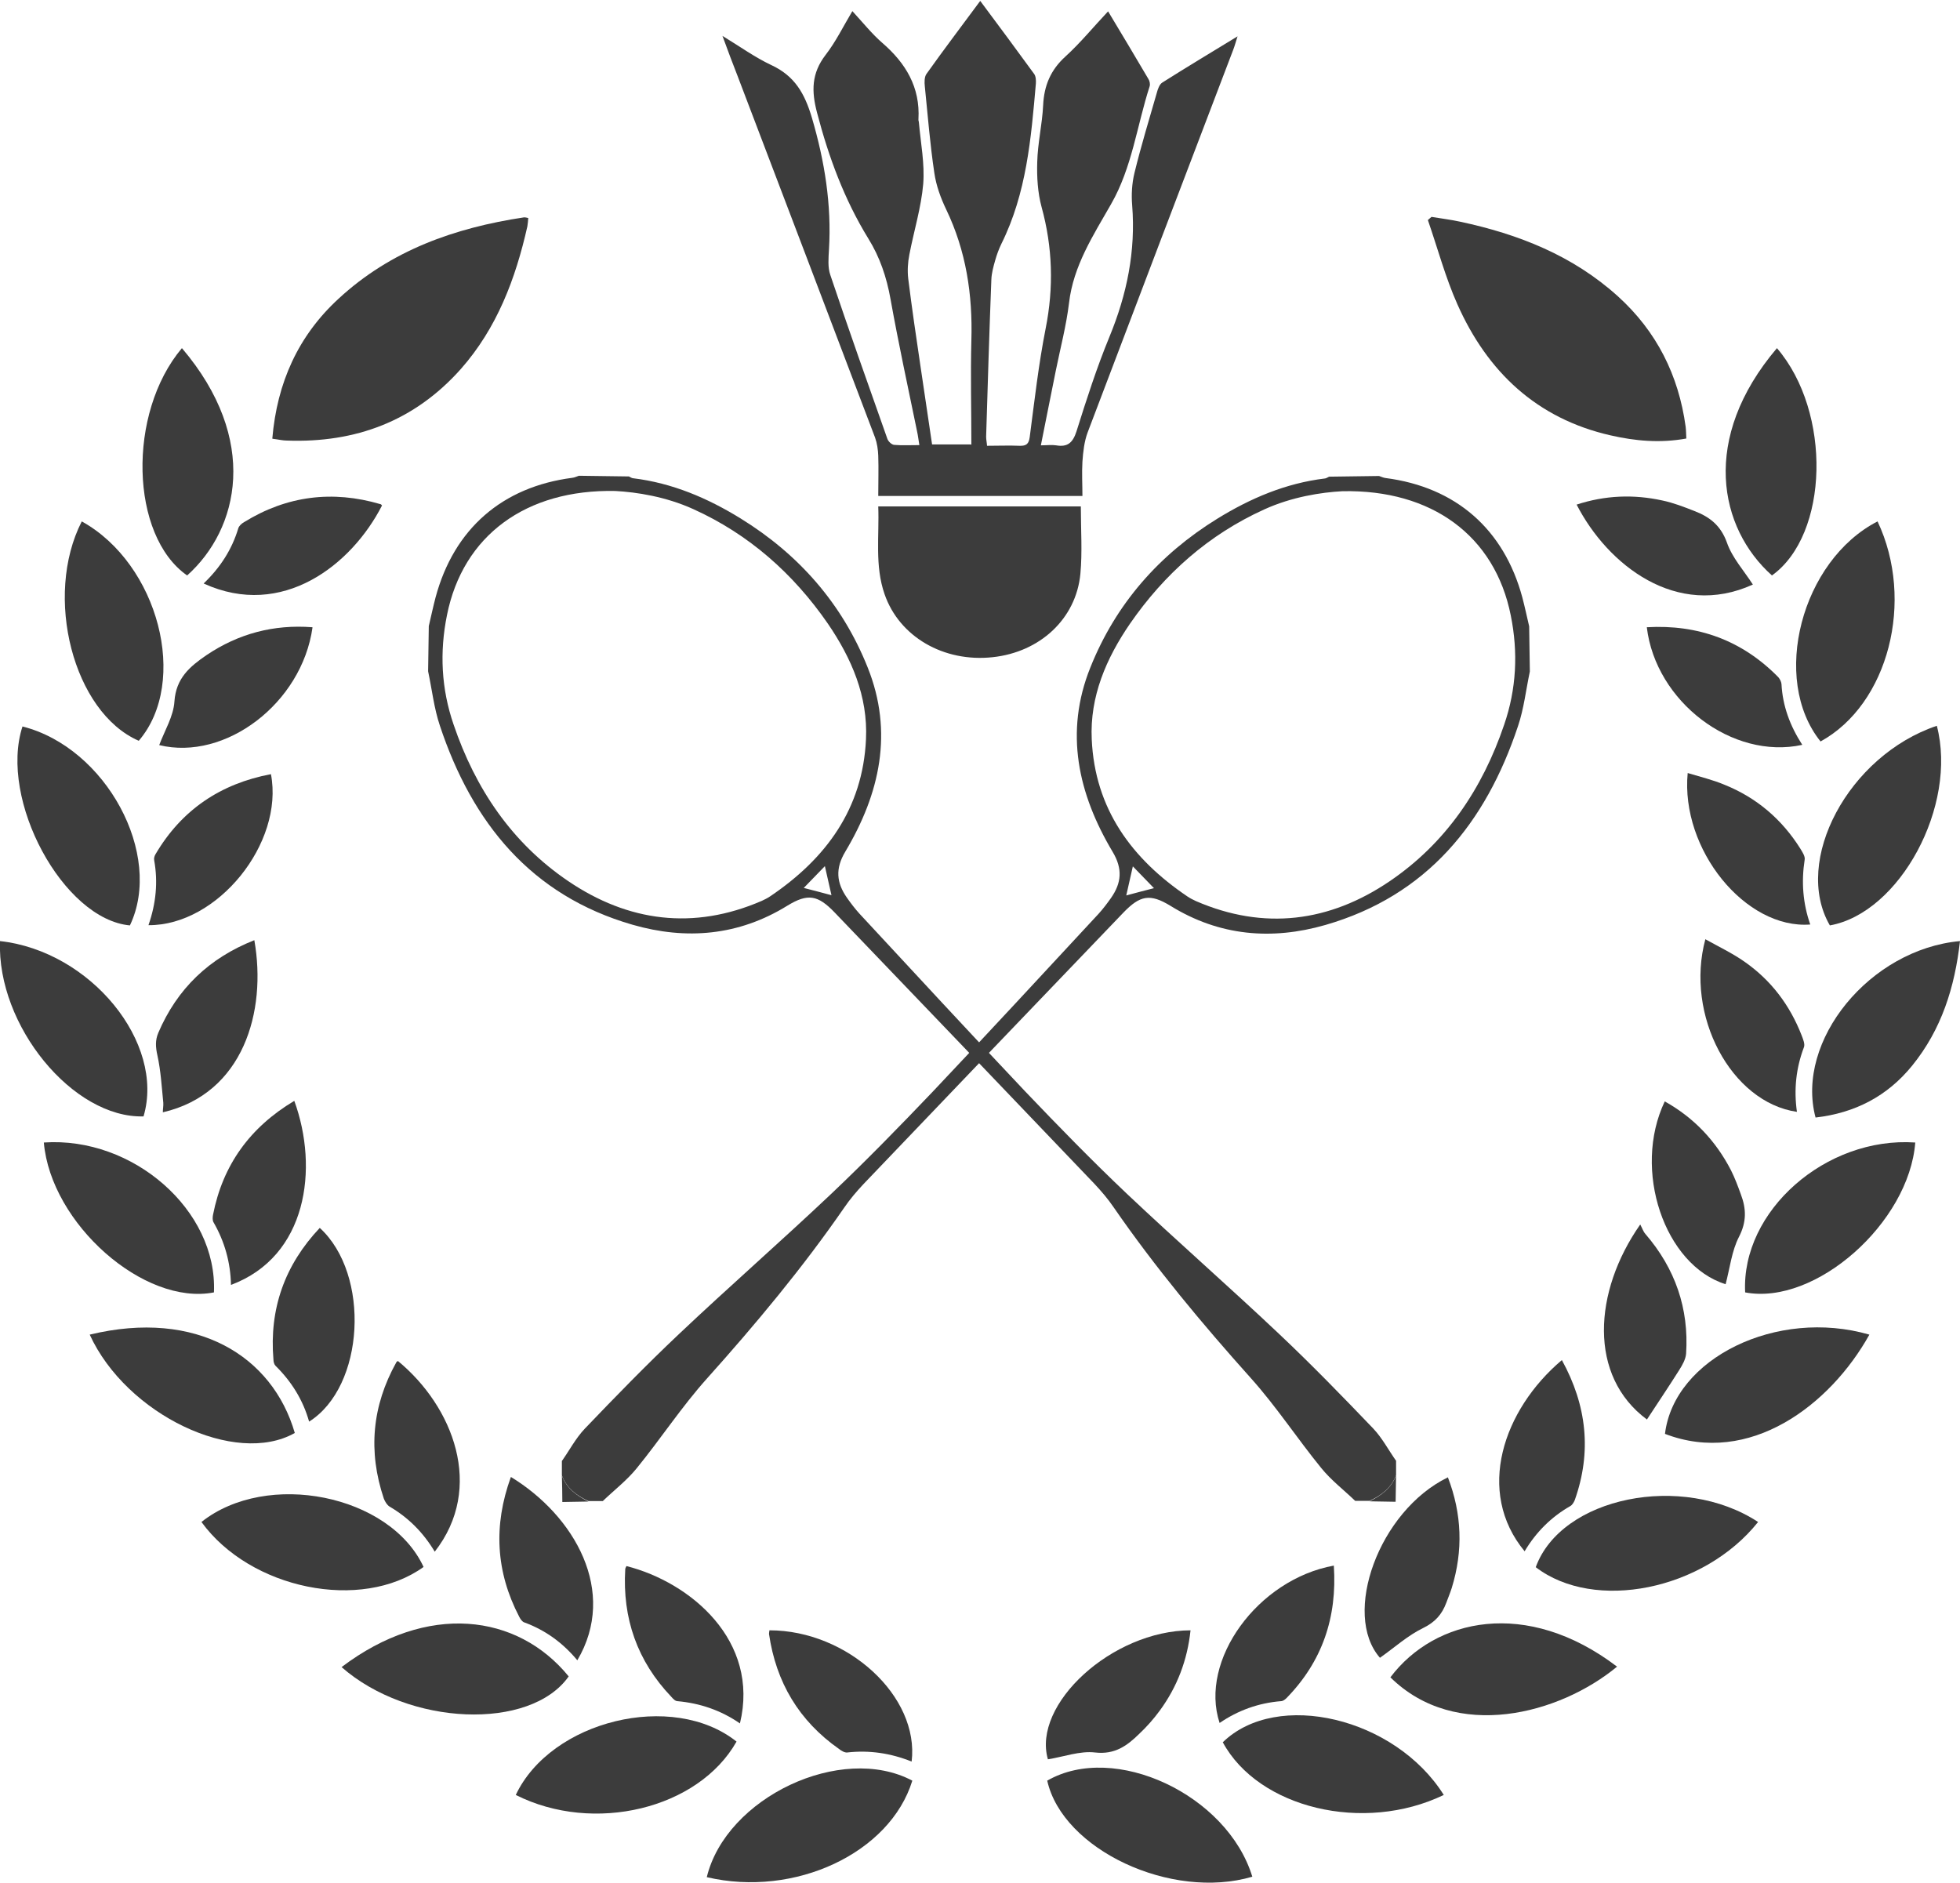
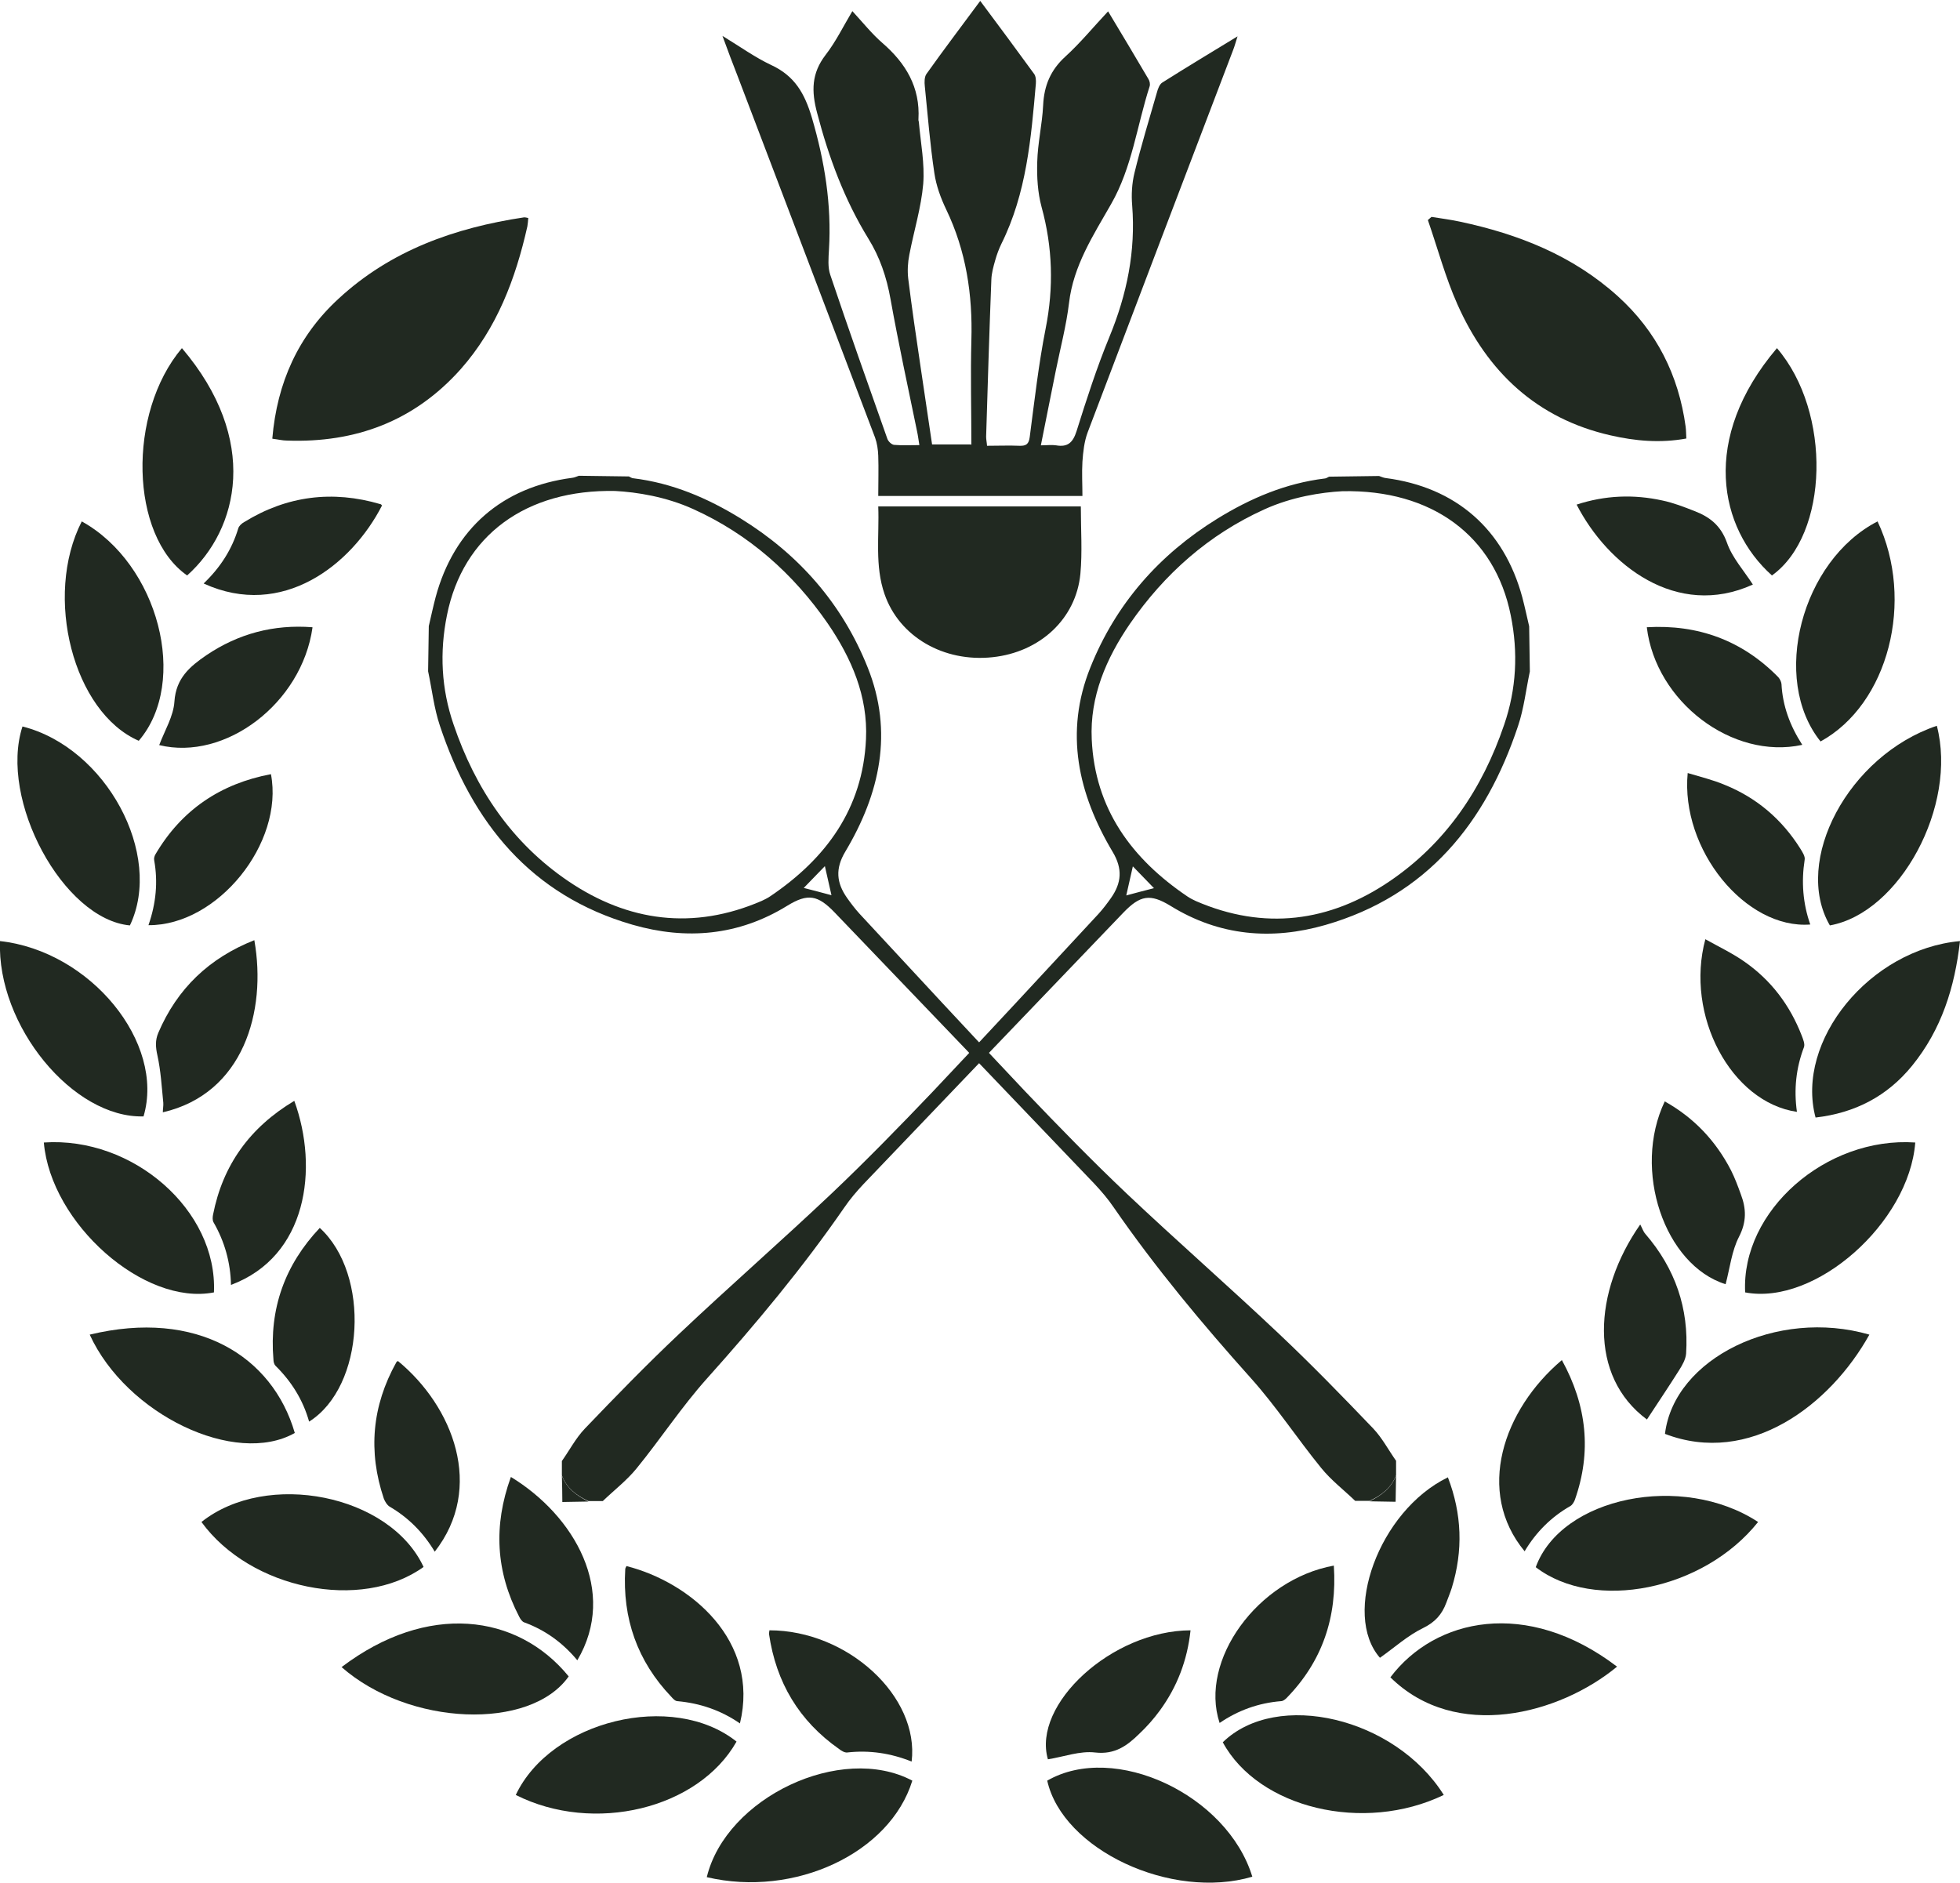
<svg xmlns="http://www.w3.org/2000/svg" id="a" data-name="Layer 1" viewBox="0 0 863 829.1">
  <g>
-     <path d="m119.9,193.1c2.1-24.6,11.4-45.2,29.1-61.5,23.1-21.4,51.3-31.3,81.8-35.9.5,0,.9.1,1.8.3-.1,1.3-.2,2.5-.4,3.7-5.2,23.1-13.4,44.8-29.3,62.8-20.4,22.9-46.3,32.6-76.6,31.5-1.9,0-3.8-.5-6.3-.8Z" style="fill: #3c3c3c;" />
-     <path d="m630.3,95.5c4.2.7,8.3,1.2,12.5,2.1,25.8,5.5,49.7,14.9,69.6,32.9,17,15.4,26.7,34.7,29.8,57.4.2,1.6.2,3.2.3,5.2-11.5,2.1-22.5,1.1-33.4-1.4-32.5-7.4-54.2-28-67.4-57.7-5.3-11.9-8.7-24.7-13-37.1.5-.5,1.1-.9,1.6-1.4Z" style="fill: #3c3c3c;" />
-     <path d="m461.1,784.1c29.6-17.1,79.3,6.2,90.3,42.3-35.7,10.5-83.5-11.9-90.3-42.3Z" style="fill: #3c3c3c;" />
-     <path d="m401.7,784.1c-9.8,31.9-51.8,51.6-90.5,42.5,8.5-35.1,59.2-59.1,90.5-42.5Z" style="fill: #3c3c3c;" />
-     <path d="m94.2,569.1c-30.8,6-71.8-30.3-74.9-66,39.3-2.7,76.5,29.9,74.9,66Z" style="fill: #3c3c3c;" />
-     <path d="m823.1,587.7c-17.3,31.1-52.8,58-90,43.7,4-33.3,49.3-55.5,90-43.7Z" style="fill: #3c3c3c;" />
-     <path d="m39.5,587.7c47.2-11.4,80.5,9.5,90.3,43.3-26.1,14.8-74.1-8-90.3-43.3Z" style="fill: #3c3c3c;" />
-     <path d="m774.1,670.2c-24,30.1-72.1,39.7-97.9,19.9,11.2-30.9,64.5-41.8,97.9-19.9Z" style="fill: #3c3c3c;" />
-     <path d="m768.4,569.1c-1.8-35.9,35.6-68.7,74.9-66-2.7,35.3-43.9,71.9-74.9,66Z" style="fill: #3c3c3c;" />
-     <path d="m782.4,153.3c24.2,28.2,22.9,82.1-2.2,100.1-23.3-20.8-31.6-60.3,2.2-100.1Z" style="fill: #3c3c3c;" />
-     <path d="m36,229.6c33.8,18.7,47.3,70.7,25.1,96.6-28.8-12.5-42-63.6-25.1-96.6Z" style="fill: #3c3c3c;" />
-     <path d="m186.5,690c-27.5,19.8-76.3,9.8-97.8-19.8,28.8-22.9,83-12.1,97.8,19.8Z" style="fill: #3c3c3c;" />
-     <path d="m80.1,153.3c34.3,40.3,25.1,79.7,2.3,100.1-25.1-17.5-26.5-71.4-2.3-100.1Z" style="fill: #3c3c3c;" />
-     <path d="m9.9,319.9c36.8,9.3,62.2,56.4,47.3,87.6-29.4-2.7-57.8-55.3-47.3-87.6Z" style="fill: #3c3c3c;" />
-     <path d="m852.8,319.6c9.2,35.2-16.3,82.4-47.1,87.9-16.5-28.4,8.2-74.8,47.1-87.9Z" style="fill: #3c3c3c;" />
-     <path d="m324.3,766.9c-16.8,29.7-62.9,40.8-97.2,23.5,15.5-32.8,69.1-45.9,97.2-23.5Z" style="fill: #3c3c3c;" />
-     <path d="m801.6,326.5c-22.1-27.5-8.4-79.7,25.1-96.9,16.5,34.9,4.8,80.5-25.1,96.9Z" style="fill: #3c3c3c;" />
-     <path d="m150.4,734.1c37.7-28.6,77.4-23.6,100,4.1-16.9,24-70.4,21.9-100-4.1Z" style="fill: #3c3c3c;" />
-     <path d="m712,733.9c-25.4,21-71,33.1-99.8,4.7,19.6-26,60-35,99.8-4.7Z" style="fill: #3c3c3c;" />
-     <path d="m635.7,790.4c-35.3,17-81.6,5.8-97.3-23.2,23.8-23.2,75.9-10.9,97.3,23.2Z" style="fill: #3c3c3c;" />
-     <path d="m799.4,492.1c-9-33.8,23.9-74.1,63.6-77.7-2.3,20.3-8.1,38.9-21.1,54.9-10.9,13.4-25.1,20.8-42.5,22.8Z" style="fill: #3c3c3c;" />
-     <path d="m0,414.4c39.9,4.4,72.8,44.8,63.2,77.2C32.2,492.5-1.4,451.7,0,414.4Z" style="fill: #3c3c3c;" />
-     <path d="m587.3,689.5c1.5,22.7-5.1,42.1-20.8,58.2-.7.7-1.6,1.4-2.5,1.4-9.8.8-18.8,4-27,9.6-9.1-27.5,16.7-63.2,50.3-69.3Z" style="fill: #3c3c3c;" />
-     <path d="m275.8,689.6c28.4,7.2,58.8,33,50,69.3-8.4-5.8-17.6-8.9-27.5-9.8-1,0-2-1.1-2.7-1.9-15-15.7-21.6-34.6-20.3-56.2,0-.4.3-.9.5-1.3Z" style="fill: #3c3c3c;" />
-     <path d="m750.9,413.6c5.9,3.3,11.8,6.1,17.1,9.8,11.8,8.2,20.1,19.2,25.3,32.6.6,1.6,1.5,3.7,1,5.1-3.5,9.2-4.5,18.7-3.1,28.5-29-4.2-49.4-42.5-40.3-76.1Z" style="fill: #3c3c3c;" />
-     <path d="m112,414.1c5.5,31.2-4.8,67.5-40.3,75.7,0-1.5.3-2.9.2-4.2-.7-7-1.1-14.1-2.6-20.9-.8-3.6-1-6.6.4-9.9,8.3-19.4,22.3-32.9,42.3-40.8Z" style="fill: #3c3c3c;" />
-     <path d="m129.6,484.8c10.8,29.7,5.7,68.5-27.9,81-.2-9.9-2.8-19.1-7.7-27.6-.5-.9-.4-2.3-.2-3.3,4.3-21.9,16.2-38.4,35.7-50.1Z" style="fill: #3c3c3c;" />
-     <path d="m225,650.4c28,17.1,47.1,50.4,29.2,80.7-6.4-7.7-14.1-13.3-23.4-16.7-.9-.3-1.7-1.5-2.2-2.5-10.3-19.8-11.4-40.1-3.7-61.4Z" style="fill: #3c3c3c;" />
-     <path d="m637.5,650.5c6.2,16.1,6.8,32.3,1.7,48.8-.7,2.2-1.6,4.3-2.4,6.5-1.9,5.1-4.9,8.5-10.2,11.1-6.8,3.3-12.6,8.6-19,13.1-16.8-19.2-.5-64.6,29.8-79.4Z" style="fill: #3c3c3c;" />
-     <path d="m759.8,565.5c-26.9-8.4-41.2-50.3-26.8-80.5,12.9,7.2,22.5,17.4,29.2,30.4,1.7,3.4,3,6.9,4.3,10.5,2.4,6.3,2.6,12.1-.8,18.7-3.2,6.2-4,13.7-5.9,20.9Z" style="fill: #3c3c3c;" />
-     <path d="m191.5,683.4c-5.2-8.7-11.8-15.2-20-20-1.1-.7-2-2.2-2.5-3.5-7-20.8-5.2-40.8,5.5-60,.1-.3.5-.4.7-.6,24.3,20,38.3,55.8,16.2,84Z" style="fill: #3c3c3c;" />
-     <path d="m687.7,598.9c11,20,13.2,40.4,5.7,61.6-.4,1-1.1,2.2-2,2.7-8.4,4.8-15.1,11.5-20.1,19.9-21.7-26.2-9.5-62.3,16.4-84.2Z" style="fill: #3c3c3c;" />
-     <path d="m524.2,717.9c-1.4,13.2-5.9,24.9-13.5,35.3-2.7,3.7-5.8,7.2-9.1,10.3-5.3,5.2-10.7,9.2-19.4,8.2-6.7-.8-13.8,1.9-20.8,3-7-24.1,28.1-56.7,62.9-56.8Z" style="fill: #3c3c3c;" />
-     <path d="m793.5,328c-30.7,6.7-64.5-19-68.4-51.8,22.6-1.3,42,5.8,57.9,22,.7.8,1.3,2,1.4,3,.5,9.6,3.7,18.3,9.1,26.7Z" style="fill: #3c3c3c;" />
-     <path d="m137.6,276.3c-4.7,33.4-38.4,58.9-67.5,51.8,2.4-6.4,6.3-12.7,6.7-19.2.7-10.3,6.8-15.4,14.1-20.4,14.1-9.5,29.6-13.6,46.6-12.3Z" style="fill: #3c3c3c;" />
-     <path d="m338.8,717.9c34.4,0,66.1,29.1,62.6,57.8-9.2-3.7-18.6-5.1-28.4-4-1.1.1-2.5-.7-3.5-1.5-17.7-12.4-27.8-29.4-30.9-50.7,0-.4.1-.9.2-1.7Z" style="fill: #3c3c3c;" />
-     <path d="m797.1,407.1c-28.5,2.2-57.2-33-54-66.7,5.6,1.7,11.1,3,16.3,5.2,14.1,5.7,25.2,15.2,33.3,28.1.9,1.5,2.2,3.4,1.9,4.9-1.5,9.7-.8,19.2,2.5,28.6Z" style="fill: #3c3c3c;" />
-     <path d="m725.2,625.1c-25.9-19.1-23.7-56.3-3-85.9.9,1.6,1.3,3.1,2.3,4.2,13.1,15.2,19.2,32.8,17.9,52.7-.2,2.5-1.7,5.1-3.1,7.3-4.6,7.3-9.4,14.4-14.1,21.6Z" style="fill: #3c3c3c;" />
-     <path d="m65.4,407.3c3.3-9.5,4.2-18.9,2.5-28.4-.2-.9.1-2,.6-2.8,11.5-19.5,28.6-31,50.8-35.2,5.8,30.4-23.5,66.7-53.9,66.5Z" style="fill: #3c3c3c;" />
-     <path d="m136.1,626c-2.7-9.6-7.8-17.7-14.8-24.6-.6-.6-.9-1.8-.9-2.7-1.9-22.4,5-41.7,20.4-58,22.4,20.5,19.8,69.9-4.7,85.3Z" style="fill: #3c3c3c;" />
-     <path d="m89.7,256.9c7.3-7,12.4-14.9,15.2-24.2.3-1.1,1.5-2.2,2.6-2.8,18.8-11.6,38.9-14.1,60-7.9.3,0,.5.4.7.6-13.4,26.2-43.9,50.1-78.4,34.4Z" style="fill: #3c3c3c;" />
-     <path d="m771.8,257.4c-33.6,15.3-64-8.7-77.6-35.2,12.5-4.1,25.1-4.6,37.8-1.8,4.8,1,9.4,2.8,14,4.6,6.8,2.6,11.7,6.4,14.4,14,2.3,6.6,7.4,12.2,11.4,18.4Z" style="fill: #3c3c3c;" />
+     <path d="m119.9,193.1c2.1-24.6,11.4-45.2,29.1-61.5,23.1-21.4,51.3-31.3,81.8-35.9.5,0,.9.1,1.8.3-.1,1.3-.2,2.5-.4,3.7-5.2,23.1-13.4,44.8-29.3,62.8-20.4,22.9-46.3,32.6-76.6,31.5-1.9,0-3.8-.5-6.3-.8Z" style="fill: #212921;" />
+     <path d="m630.3,95.5c4.2.7,8.3,1.2,12.5,2.1,25.8,5.5,49.7,14.9,69.6,32.9,17,15.4,26.7,34.7,29.8,57.4.2,1.6.2,3.2.3,5.2-11.5,2.1-22.5,1.1-33.4-1.4-32.5-7.4-54.2-28-67.4-57.7-5.3-11.9-8.7-24.7-13-37.1.5-.5,1.1-.9,1.6-1.4Z" style="fill: #212921;" />
+     <path d="m461.1,784.1c29.6-17.1,79.3,6.2,90.3,42.3-35.7,10.5-83.5-11.9-90.3-42.3Z" style="fill: #212921;" />
+     <path d="m401.7,784.1c-9.8,31.9-51.8,51.6-90.5,42.5,8.5-35.1,59.2-59.1,90.5-42.5Z" style="fill: #212921;" />
+     <path d="m94.2,569.1c-30.8,6-71.8-30.3-74.9-66,39.3-2.7,76.5,29.9,74.9,66Z" style="fill: #212921;" />
+     <path d="m823.1,587.7c-17.3,31.1-52.8,58-90,43.7,4-33.3,49.3-55.5,90-43.7Z" style="fill: #212921;" />
+     <path d="m39.5,587.7c47.2-11.4,80.5,9.5,90.3,43.3-26.1,14.8-74.1-8-90.3-43.3Z" style="fill: #212921;" />
+     <path d="m774.1,670.2c-24,30.1-72.1,39.7-97.9,19.9,11.2-30.9,64.5-41.8,97.9-19.9Z" style="fill: #212921;" />
+     <path d="m768.4,569.1c-1.8-35.9,35.6-68.7,74.9-66-2.7,35.3-43.9,71.9-74.9,66Z" style="fill: #212921;" />
+     <path d="m782.4,153.3c24.2,28.2,22.9,82.1-2.2,100.1-23.3-20.8-31.6-60.3,2.2-100.1Z" style="fill: #212921;" />
+     <path d="m36,229.6c33.8,18.7,47.3,70.7,25.1,96.6-28.8-12.5-42-63.6-25.1-96.6Z" style="fill: #212921;" />
+     <path d="m186.5,690c-27.5,19.8-76.3,9.8-97.8-19.8,28.8-22.9,83-12.1,97.8,19.8Z" style="fill: #212921;" />
+     <path d="m80.1,153.3c34.3,40.3,25.1,79.7,2.3,100.1-25.1-17.5-26.5-71.4-2.3-100.1Z" style="fill: #212921;" />
+     <path d="m9.9,319.9c36.8,9.3,62.2,56.4,47.3,87.6-29.4-2.7-57.8-55.3-47.3-87.6Z" style="fill: #212921;" />
+     <path d="m852.8,319.6c9.2,35.2-16.3,82.4-47.1,87.9-16.5-28.4,8.2-74.8,47.1-87.9Z" style="fill: #212921;" />
+     <path d="m324.3,766.9c-16.8,29.7-62.9,40.8-97.2,23.5,15.5-32.8,69.1-45.9,97.2-23.5Z" style="fill: #212921;" />
+     <path d="m801.6,326.5c-22.1-27.5-8.4-79.7,25.1-96.9,16.5,34.9,4.8,80.5-25.1,96.9Z" style="fill: #212921;" />
+     <path d="m150.4,734.1c37.7-28.6,77.4-23.6,100,4.1-16.9,24-70.4,21.9-100-4.1Z" style="fill: #212921;" />
+     <path d="m712,733.9c-25.4,21-71,33.1-99.8,4.7,19.6-26,60-35,99.8-4.7Z" style="fill: #212921;" />
+     <path d="m635.7,790.4c-35.3,17-81.6,5.8-97.3-23.2,23.8-23.2,75.9-10.9,97.3,23.2Z" style="fill: #212921;" />
+     <path d="m799.4,492.1c-9-33.8,23.9-74.1,63.6-77.7-2.3,20.3-8.1,38.9-21.1,54.9-10.9,13.4-25.1,20.8-42.5,22.8Z" style="fill: #212921;" />
+     <path d="m0,414.4c39.9,4.4,72.8,44.8,63.2,77.2C32.2,492.5-1.4,451.7,0,414.4Z" style="fill: #212921;" />
+     <path d="m587.3,689.5c1.5,22.7-5.1,42.1-20.8,58.2-.7.7-1.6,1.4-2.5,1.4-9.8.8-18.8,4-27,9.6-9.1-27.5,16.7-63.2,50.3-69.3Z" style="fill: #212921;" />
+     <path d="m275.8,689.6c28.4,7.2,58.8,33,50,69.3-8.4-5.8-17.6-8.9-27.5-9.8-1,0-2-1.1-2.7-1.9-15-15.7-21.6-34.6-20.3-56.2,0-.4.3-.9.5-1.3Z" style="fill: #212921;" />
+     <path d="m750.9,413.6c5.9,3.3,11.8,6.1,17.1,9.8,11.8,8.2,20.1,19.2,25.3,32.6.6,1.6,1.5,3.7,1,5.1-3.5,9.2-4.5,18.7-3.1,28.5-29-4.2-49.4-42.5-40.3-76.1Z" style="fill: #212921;" />
+     <path d="m112,414.1c5.5,31.2-4.8,67.5-40.3,75.7,0-1.5.3-2.9.2-4.2-.7-7-1.1-14.1-2.6-20.9-.8-3.6-1-6.6.4-9.9,8.3-19.4,22.3-32.9,42.3-40.8Z" style="fill: #212921;" />
+     <path d="m129.6,484.8c10.8,29.7,5.7,68.5-27.9,81-.2-9.9-2.8-19.1-7.7-27.6-.5-.9-.4-2.3-.2-3.3,4.3-21.9,16.2-38.4,35.7-50.1Z" style="fill: #212921;" />
+     <path d="m225,650.4c28,17.1,47.1,50.4,29.2,80.7-6.4-7.7-14.1-13.3-23.4-16.7-.9-.3-1.7-1.5-2.2-2.5-10.3-19.8-11.4-40.1-3.7-61.4Z" style="fill: #212921;" />
+     <path d="m637.5,650.5c6.2,16.1,6.8,32.3,1.7,48.8-.7,2.2-1.6,4.3-2.4,6.5-1.9,5.1-4.9,8.5-10.2,11.1-6.8,3.3-12.6,8.6-19,13.1-16.8-19.2-.5-64.6,29.8-79.4Z" style="fill: #212921;" />
+     <path d="m759.8,565.5c-26.9-8.4-41.2-50.3-26.8-80.5,12.9,7.2,22.5,17.4,29.2,30.4,1.7,3.4,3,6.9,4.3,10.5,2.4,6.3,2.6,12.1-.8,18.7-3.2,6.2-4,13.7-5.9,20.9Z" style="fill: #212921;" />
+     <path d="m191.5,683.4c-5.2-8.7-11.8-15.2-20-20-1.1-.7-2-2.2-2.5-3.5-7-20.8-5.2-40.8,5.5-60,.1-.3.5-.4.7-.6,24.3,20,38.3,55.8,16.2,84Z" style="fill: #212921;" />
+     <path d="m687.7,598.9c11,20,13.2,40.4,5.7,61.6-.4,1-1.1,2.2-2,2.7-8.4,4.8-15.1,11.5-20.1,19.9-21.7-26.2-9.5-62.3,16.4-84.2Z" style="fill: #212921;" />
+     <path d="m524.2,717.9c-1.4,13.2-5.9,24.9-13.5,35.3-2.7,3.7-5.8,7.2-9.1,10.3-5.3,5.2-10.7,9.2-19.4,8.2-6.7-.8-13.8,1.9-20.8,3-7-24.1,28.1-56.7,62.9-56.8Z" style="fill: #212921;" />
+     <path d="m793.5,328c-30.7,6.7-64.5-19-68.4-51.8,22.6-1.3,42,5.8,57.9,22,.7.8,1.3,2,1.4,3,.5,9.6,3.7,18.3,9.1,26.7Z" style="fill: #212921;" />
+     <path d="m137.6,276.3c-4.7,33.4-38.4,58.9-67.5,51.8,2.4-6.4,6.3-12.7,6.7-19.2.7-10.3,6.8-15.4,14.1-20.4,14.1-9.5,29.6-13.6,46.6-12.3Z" style="fill: #212921;" />
+     <path d="m338.8,717.9c34.4,0,66.1,29.1,62.6,57.8-9.2-3.7-18.6-5.1-28.4-4-1.1.1-2.5-.7-3.5-1.5-17.7-12.4-27.8-29.4-30.9-50.7,0-.4.1-.9.2-1.7Z" style="fill: #212921;" />
+     <path d="m797.1,407.1c-28.5,2.2-57.2-33-54-66.7,5.6,1.7,11.1,3,16.3,5.2,14.1,5.7,25.2,15.2,33.3,28.1.9,1.5,2.2,3.4,1.9,4.9-1.5,9.7-.8,19.2,2.5,28.6Z" style="fill: #212921;" />
+     <path d="m725.2,625.1c-25.9-19.1-23.7-56.3-3-85.9.9,1.6,1.3,3.1,2.3,4.2,13.1,15.2,19.2,32.8,17.9,52.7-.2,2.5-1.7,5.1-3.1,7.3-4.6,7.3-9.4,14.4-14.1,21.6Z" style="fill: #212921;" />
+     <path d="m65.4,407.3c3.3-9.5,4.2-18.9,2.5-28.4-.2-.9.1-2,.6-2.8,11.5-19.5,28.6-31,50.8-35.2,5.8,30.4-23.5,66.7-53.9,66.5Z" style="fill: #212921;" />
+     <path d="m136.1,626c-2.7-9.6-7.8-17.7-14.8-24.6-.6-.6-.9-1.8-.9-2.7-1.9-22.4,5-41.7,20.4-58,22.4,20.5,19.8,69.9-4.7,85.3Z" style="fill: #212921;" />
+     <path d="m89.7,256.9c7.3-7,12.4-14.9,15.2-24.2.3-1.1,1.5-2.2,2.6-2.8,18.8-11.6,38.9-14.1,60-7.9.3,0,.5.4.7.6-13.4,26.2-43.9,50.1-78.4,34.4Z" style="fill: #212921;" />
+     <path d="m771.8,257.4c-33.6,15.3-64-8.7-77.6-35.2,12.5-4.1,25.1-4.6,37.8-1.8,4.8,1,9.4,2.8,14,4.6,6.8,2.6,11.7,6.4,14.4,14,2.3,6.6,7.4,12.2,11.4,18.4Z" style="fill: #212921;" />
  </g>
  <g>
-     <path d="m427.6,195.7h-17.2c-1.7-11.5-3.4-23-5.1-34.4-1.9-12.8-3.8-25.7-5.4-38.6-.4-3.5-.2-7.1.5-10.6,2-10.4,5.2-20.7,6.1-31.1.7-8.9-1.1-18-1.9-27,0-.5-.3-1-.2-1.5.8-14.1-5.6-24.7-15.9-33.6-4.6-4-8.5-8.9-13.2-14-4,6.7-7.3,13.5-11.8,19.3-6.2,8.1-6.3,15.9-3.7,25.6,5.1,19.5,12,38.1,22.5,55.2,5.1,8.2,8.1,17.1,9.8,26.7,3.5,19.5,7.7,38.9,11.7,58.3.4,1.8.6,3.6,1,6-4,0-7.6.2-11.1-.1-1.1-.1-2.6-1.5-3-2.7-8.5-24-17-48-25.1-72.1-1.2-3.4-.8-7.5-.6-11.2,1.2-19.8-1.9-38.9-7.5-58-3.2-10.8-7.6-18.5-18-23.3-7-3.3-13.4-7.9-21.4-12.8,2.5,6.8,4.5,12.2,6.6,17.5,20.2,53.1,40.5,106.3,60.6,159.4.9,2.5,1.3,5.3,1.4,8,.2,5.8,0,11.5,0,17.7h89.9c0-5-.3-10.1,0-15.1.3-4.3.8-8.9,2.3-12.9,21.3-56.2,42.7-112.4,64.1-168.5.6-1.5,1-3.1,1.9-5.9-11.8,7.2-22.6,13.7-33.2,20.4-1.2.8-1.9,2.8-2.3,4.3-3.4,11.8-7,23.6-9.9,35.5-1.1,4.5-1.4,9.5-1,14.2,1.6,20.2-2.3,39.2-10,57.9-5.6,13.6-10.1,27.6-14.5,41.6-1.6,5-3.9,7.1-9,6.2-2-.3-4,0-6.7,0,2.3-11.4,4.4-22.2,6.6-33,2-9.9,4.6-19.7,5.8-29.7,1.9-16.4,10.7-29.8,18.5-43.5,9.3-16.2,11.4-34.6,17-51.9.3-1,0-2.4-.6-3.3-5.7-9.7-11.5-19.4-17.7-29.7-6.5,6.9-12.2,13.9-18.8,19.9-6.5,5.9-9.4,12.8-9.8,21.5-.4,8.3-2.4,16.6-2.6,25-.2,6.5.2,13.4,1.9,19.7,4.9,17.8,5.4,35.5,1.8,53.6-3.1,15.7-4.9,31.7-7,47.7-.4,3.1-1.5,4-4.5,3.9-4.6-.2-9.2,0-14.3,0-.1-1.5-.4-2.7-.4-4,.7-23.1,1.4-46.1,2.3-69.2.1-2.8.9-5.7,1.7-8.5.7-2.5,1.6-4.9,2.7-7.2,11.1-22.3,13.1-46.5,15.2-70.6.1-1.4,0-3.3-.8-4.3-7.7-10.6-15.5-21.1-23.7-32.1-8.2,11.1-16.1,21.5-23.7,32.2-.9,1.3-.9,3.6-.7,5.4,1.3,12.8,2.3,25.5,4.2,38.2.8,5.5,2.8,11,5.2,16,8.8,18.3,11.7,37.6,11.1,57.7-.4,15.2,0,30.4,0,46.2Z" style="fill: #3c3c3c;" />
-     <path d="m475.9,223h-89.2c.5,13.1-1.6,26.1,2.8,38.7,6.5,18.7,26,30,47.5,27.7,20.9-2.2,36.8-16.9,38.7-36.7.9-9.6.2-19.4.2-29.7Z" style="fill: #3c3c3c;" />
+     <path d="m427.6,195.7h-17.2c-1.7-11.5-3.4-23-5.1-34.4-1.9-12.8-3.8-25.7-5.4-38.6-.4-3.5-.2-7.1.5-10.6,2-10.4,5.2-20.7,6.1-31.1.7-8.9-1.1-18-1.9-27,0-.5-.3-1-.2-1.5.8-14.1-5.6-24.7-15.9-33.6-4.6-4-8.5-8.9-13.2-14-4,6.7-7.3,13.5-11.8,19.3-6.2,8.1-6.3,15.9-3.7,25.6,5.1,19.5,12,38.1,22.5,55.2,5.1,8.2,8.1,17.1,9.8,26.7,3.5,19.5,7.7,38.9,11.7,58.3.4,1.8.6,3.6,1,6-4,0-7.6.2-11.1-.1-1.1-.1-2.6-1.5-3-2.7-8.5-24-17-48-25.1-72.1-1.2-3.4-.8-7.5-.6-11.2,1.2-19.8-1.9-38.9-7.5-58-3.2-10.8-7.6-18.5-18-23.3-7-3.3-13.4-7.9-21.4-12.8,2.5,6.8,4.5,12.2,6.6,17.5,20.2,53.1,40.5,106.3,60.6,159.4.9,2.5,1.3,5.3,1.4,8,.2,5.8,0,11.5,0,17.7h89.9c0-5-.3-10.1,0-15.1.3-4.3.8-8.9,2.3-12.9,21.3-56.2,42.7-112.4,64.1-168.5.6-1.5,1-3.1,1.9-5.9-11.8,7.2-22.6,13.7-33.2,20.4-1.2.8-1.9,2.8-2.3,4.3-3.4,11.8-7,23.6-9.9,35.5-1.1,4.5-1.4,9.5-1,14.2,1.6,20.2-2.3,39.2-10,57.9-5.6,13.6-10.1,27.6-14.5,41.6-1.6,5-3.9,7.1-9,6.2-2-.3-4,0-6.7,0,2.3-11.4,4.4-22.2,6.6-33,2-9.9,4.6-19.7,5.8-29.7,1.9-16.4,10.7-29.8,18.5-43.5,9.3-16.2,11.4-34.6,17-51.9.3-1,0-2.4-.6-3.3-5.7-9.7-11.5-19.4-17.7-29.7-6.5,6.9-12.2,13.9-18.8,19.9-6.5,5.9-9.4,12.8-9.8,21.5-.4,8.3-2.4,16.6-2.6,25-.2,6.5.2,13.4,1.9,19.7,4.9,17.8,5.4,35.5,1.8,53.6-3.1,15.7-4.9,31.7-7,47.7-.4,3.1-1.5,4-4.5,3.9-4.6-.2-9.2,0-14.3,0-.1-1.5-.4-2.7-.4-4,.7-23.1,1.4-46.1,2.3-69.2.1-2.8.9-5.7,1.7-8.5.7-2.5,1.6-4.9,2.7-7.2,11.1-22.3,13.1-46.5,15.2-70.6.1-1.4,0-3.3-.8-4.3-7.7-10.6-15.5-21.1-23.7-32.1-8.2,11.1-16.1,21.5-23.7,32.2-.9,1.3-.9,3.6-.7,5.4,1.3,12.8,2.3,25.5,4.2,38.2.8,5.5,2.8,11,5.2,16,8.8,18.3,11.7,37.6,11.1,57.7-.4,15.2,0,30.4,0,46.2Z" style="fill: #212921;" />
+     <path d="m475.9,223h-89.2c.5,13.1-1.6,26.1,2.8,38.7,6.5,18.7,26,30,47.5,27.7,20.9-2.2,36.8-16.9,38.7-36.7.9-9.6.2-19.4.2-29.7Z" style="fill: #212921;" />
  </g>
  <g>
-     <path d="m247.3,643.5c3.4-4.8,6.2-10.2,10.2-14.4,13.5-14.1,27.2-28.2,41.4-41.6,22.1-20.9,45-40.9,67.1-61.8,15.3-14.5,30.1-29.7,44.7-45,24.5-25.9,48.7-52.1,73-78.3,2-2.2,3.8-4.6,5.5-7,4.6-6.6,5.2-12.8.7-20.3-15.2-25.5-21.3-52.6-9.8-81.2,11.2-28,30.3-49.7,55.9-65.5,14.6-9,30.1-15.6,47.3-17.7.6,0,1.2-.5,1.9-.8,7.3-.1,14.7-.2,22-.3,1,.3,1.9.8,2.9.9,30.9,4,52.1,22.5,60.2,52.6,1.1,4.2,2,8.4,3,12.7.1,6.6.2,13.3.3,19.9-1.7,8-2.6,16.3-5.2,24-14.2,42.7-40.1,74.7-84.8,87.6-23.6,6.8-46.7,4.9-68.2-8.4-9-5.5-13.4-4.7-20.8,3-38.1,39.7-76.2,79.5-114.3,119.4-3.1,3.3-6.1,6.8-8.6,10.5-18.3,26.5-38.9,51.2-60.4,75.2-11.2,12.5-20.4,26.6-31,39.6-4.3,5.3-9.9,9.6-14.9,14.4h-6.3c-5.2-2.4-9.6-5.7-11.7-11.3v-6.3Zm343.8-427.2c-9.4.5-22.3,2.5-34.4,8-24.5,11.1-44,28.4-59.2,50.4-10.4,15.2-17.7,32-16.8,50.9,1.4,30.6,17.6,52.6,42.2,69.2,1.2.8,2.4,1.4,3.7,2,30,13,58.8,9.2,85.2-8.7,24.8-16.8,40.9-40.7,50.5-69,5.4-15.7,6.2-31.8,2.9-48.1-7-35.1-34.8-55.5-74.1-54.7Zm-95.2,178c4.5-1.2,8.2-2.2,12.2-3.2-3.3-3.4-6.2-6.4-9.3-9.6-1,4.3-1.9,8.3-2.9,12.8Z" style="fill: #3c3c3c;" />
-     <path d="m247.4,649.8c2.1,5.6,6.6,8.9,11.7,11.4l-11.5.2c0-3.8-.1-7.7-.2-11.5Z" style="fill: #3c3c3c;" />
+     <path d="m247.3,643.5c3.4-4.8,6.2-10.2,10.2-14.4,13.5-14.1,27.2-28.2,41.4-41.6,22.1-20.9,45-40.9,67.1-61.8,15.3-14.5,30.1-29.7,44.7-45,24.5-25.9,48.7-52.1,73-78.3,2-2.2,3.8-4.6,5.5-7,4.6-6.6,5.2-12.8.7-20.3-15.2-25.5-21.3-52.6-9.8-81.2,11.2-28,30.3-49.7,55.9-65.5,14.6-9,30.1-15.6,47.3-17.7.6,0,1.2-.5,1.9-.8,7.3-.1,14.7-.2,22-.3,1,.3,1.9.8,2.9.9,30.9,4,52.1,22.5,60.2,52.6,1.1,4.2,2,8.4,3,12.7.1,6.6.2,13.3.3,19.9-1.7,8-2.6,16.3-5.2,24-14.2,42.7-40.1,74.7-84.8,87.6-23.6,6.8-46.7,4.9-68.2-8.4-9-5.5-13.4-4.7-20.8,3-38.1,39.7-76.2,79.5-114.3,119.4-3.1,3.3-6.1,6.8-8.6,10.5-18.3,26.5-38.9,51.2-60.4,75.2-11.2,12.5-20.4,26.6-31,39.6-4.3,5.3-9.9,9.6-14.9,14.4h-6.3c-5.2-2.4-9.6-5.7-11.7-11.3v-6.3Zm343.8-427.2c-9.4.5-22.3,2.5-34.4,8-24.5,11.1-44,28.4-59.2,50.4-10.4,15.2-17.7,32-16.8,50.9,1.4,30.6,17.6,52.6,42.2,69.2,1.2.8,2.4,1.4,3.7,2,30,13,58.8,9.2,85.2-8.7,24.8-16.8,40.9-40.7,50.5-69,5.4-15.7,6.2-31.8,2.9-48.1-7-35.1-34.8-55.5-74.1-54.7Zm-95.2,178c4.5-1.2,8.2-2.2,12.2-3.2-3.3-3.4-6.2-6.4-9.3-9.6-1,4.3-1.9,8.3-2.9,12.8Z" style="fill: #212921;" />
+     <path d="m247.4,649.8c2.1,5.6,6.6,8.9,11.7,11.4l-11.5.2c0-3.8-.1-7.7-.2-11.5Z" style="fill: #212921;" />
  </g>
  <g>
-     <path d="m614.8,643.4c-3.4-4.8-6.2-10.2-10.2-14.4-13.5-14.1-27.2-28.2-41.4-41.6-22.1-20.9-45-40.9-67.1-61.8-15.3-14.5-30.1-29.7-44.7-45-24.5-25.9-48.7-52.1-73-78.3-2-2.2-3.8-4.6-5.5-7-4.6-6.6-5.2-12.8-.7-20.3,15.2-25.5,21.3-52.6,9.8-81.2-11.2-28-30.3-49.7-55.9-65.5-14.6-9-30.1-15.6-47.3-17.7-.6,0-1.2-.5-1.9-.8-7.3-.1-14.7-.2-22-.3-1,.3-1.9.8-2.9.9-30.9,4-52.1,22.5-60.2,52.6-1.1,4.2-2,8.4-3,12.7-.1,6.6-.2,13.3-.3,19.9,1.7,8,2.6,16.3,5.2,24,14.2,42.7,40.1,74.7,84.8,87.6,23.6,6.8,46.7,4.9,68.2-8.4,9-5.5,13.4-4.7,20.8,3,38.1,39.7,76.2,79.5,114.3,119.4,3.1,3.3,6.1,6.8,8.6,10.5,18.3,26.5,38.9,51.2,60.4,75.2,11.2,12.5,20.4,26.6,31,39.6,4.3,5.3,9.9,9.6,14.9,14.4h6.3c5.2-2.4,9.6-5.7,11.7-11.3v-6.3ZM270.9,216.2c9.4.5,22.3,2.5,34.4,8,24.5,11.1,44,28.4,59.2,50.4,10.4,15.2,17.7,32,16.8,50.9-1.4,30.6-17.6,52.6-42.2,69.2-1.2.8-2.4,1.4-3.7,2-30,13-58.8,9.2-85.2-8.7-24.8-16.8-40.9-40.7-50.5-69-5.4-15.7-6.2-31.8-2.9-48.1,7-35.1,34.8-55.5,74.1-54.7Zm95.2,178c-4.5-1.2-8.2-2.2-12.2-3.2,3.3-3.4,6.2-6.4,9.3-9.6,1,4.3,1.9,8.3,2.9,12.8Z" style="fill: #3c3c3c;" />
-     <path d="m614.7,649.7c-2.1,5.6-6.6,8.9-11.7,11.4l11.5.2.2-11.5Z" style="fill: #3c3c3c;" />
+     <path d="m614.8,643.4c-3.4-4.8-6.2-10.2-10.2-14.4-13.5-14.1-27.2-28.2-41.4-41.6-22.1-20.9-45-40.9-67.1-61.8-15.3-14.5-30.1-29.7-44.7-45-24.5-25.9-48.7-52.1-73-78.3-2-2.2-3.8-4.6-5.5-7-4.6-6.6-5.2-12.8-.7-20.3,15.2-25.5,21.3-52.6,9.8-81.2-11.2-28-30.3-49.7-55.9-65.5-14.6-9-30.1-15.6-47.3-17.7-.6,0-1.2-.5-1.9-.8-7.3-.1-14.7-.2-22-.3-1,.3-1.9.8-2.9.9-30.9,4-52.1,22.5-60.2,52.6-1.1,4.2-2,8.4-3,12.7-.1,6.6-.2,13.3-.3,19.9,1.7,8,2.6,16.3,5.2,24,14.2,42.7,40.1,74.7,84.8,87.6,23.6,6.8,46.7,4.9,68.2-8.4,9-5.5,13.4-4.7,20.8,3,38.1,39.7,76.2,79.5,114.3,119.4,3.1,3.3,6.1,6.8,8.6,10.5,18.3,26.5,38.9,51.2,60.4,75.2,11.2,12.5,20.4,26.6,31,39.6,4.3,5.3,9.9,9.6,14.9,14.4h6.3c5.2-2.4,9.6-5.7,11.7-11.3v-6.3ZM270.9,216.2c9.4.5,22.3,2.5,34.4,8,24.5,11.1,44,28.4,59.2,50.4,10.4,15.2,17.7,32,16.8,50.9-1.4,30.6-17.6,52.6-42.2,69.2-1.2.8-2.4,1.4-3.7,2-30,13-58.8,9.2-85.2-8.7-24.8-16.8-40.9-40.7-50.5-69-5.4-15.7-6.2-31.8-2.9-48.1,7-35.1,34.8-55.5,74.1-54.7Zm95.2,178c-4.5-1.2-8.2-2.2-12.2-3.2,3.3-3.4,6.2-6.4,9.3-9.6,1,4.3,1.9,8.3,2.9,12.8Z" style="fill: #212921;" />
+     <path d="m614.7,649.7c-2.1,5.6-6.6,8.9-11.7,11.4l11.5.2.2-11.5Z" style="fill: #212921;" />
  </g>
</svg>
